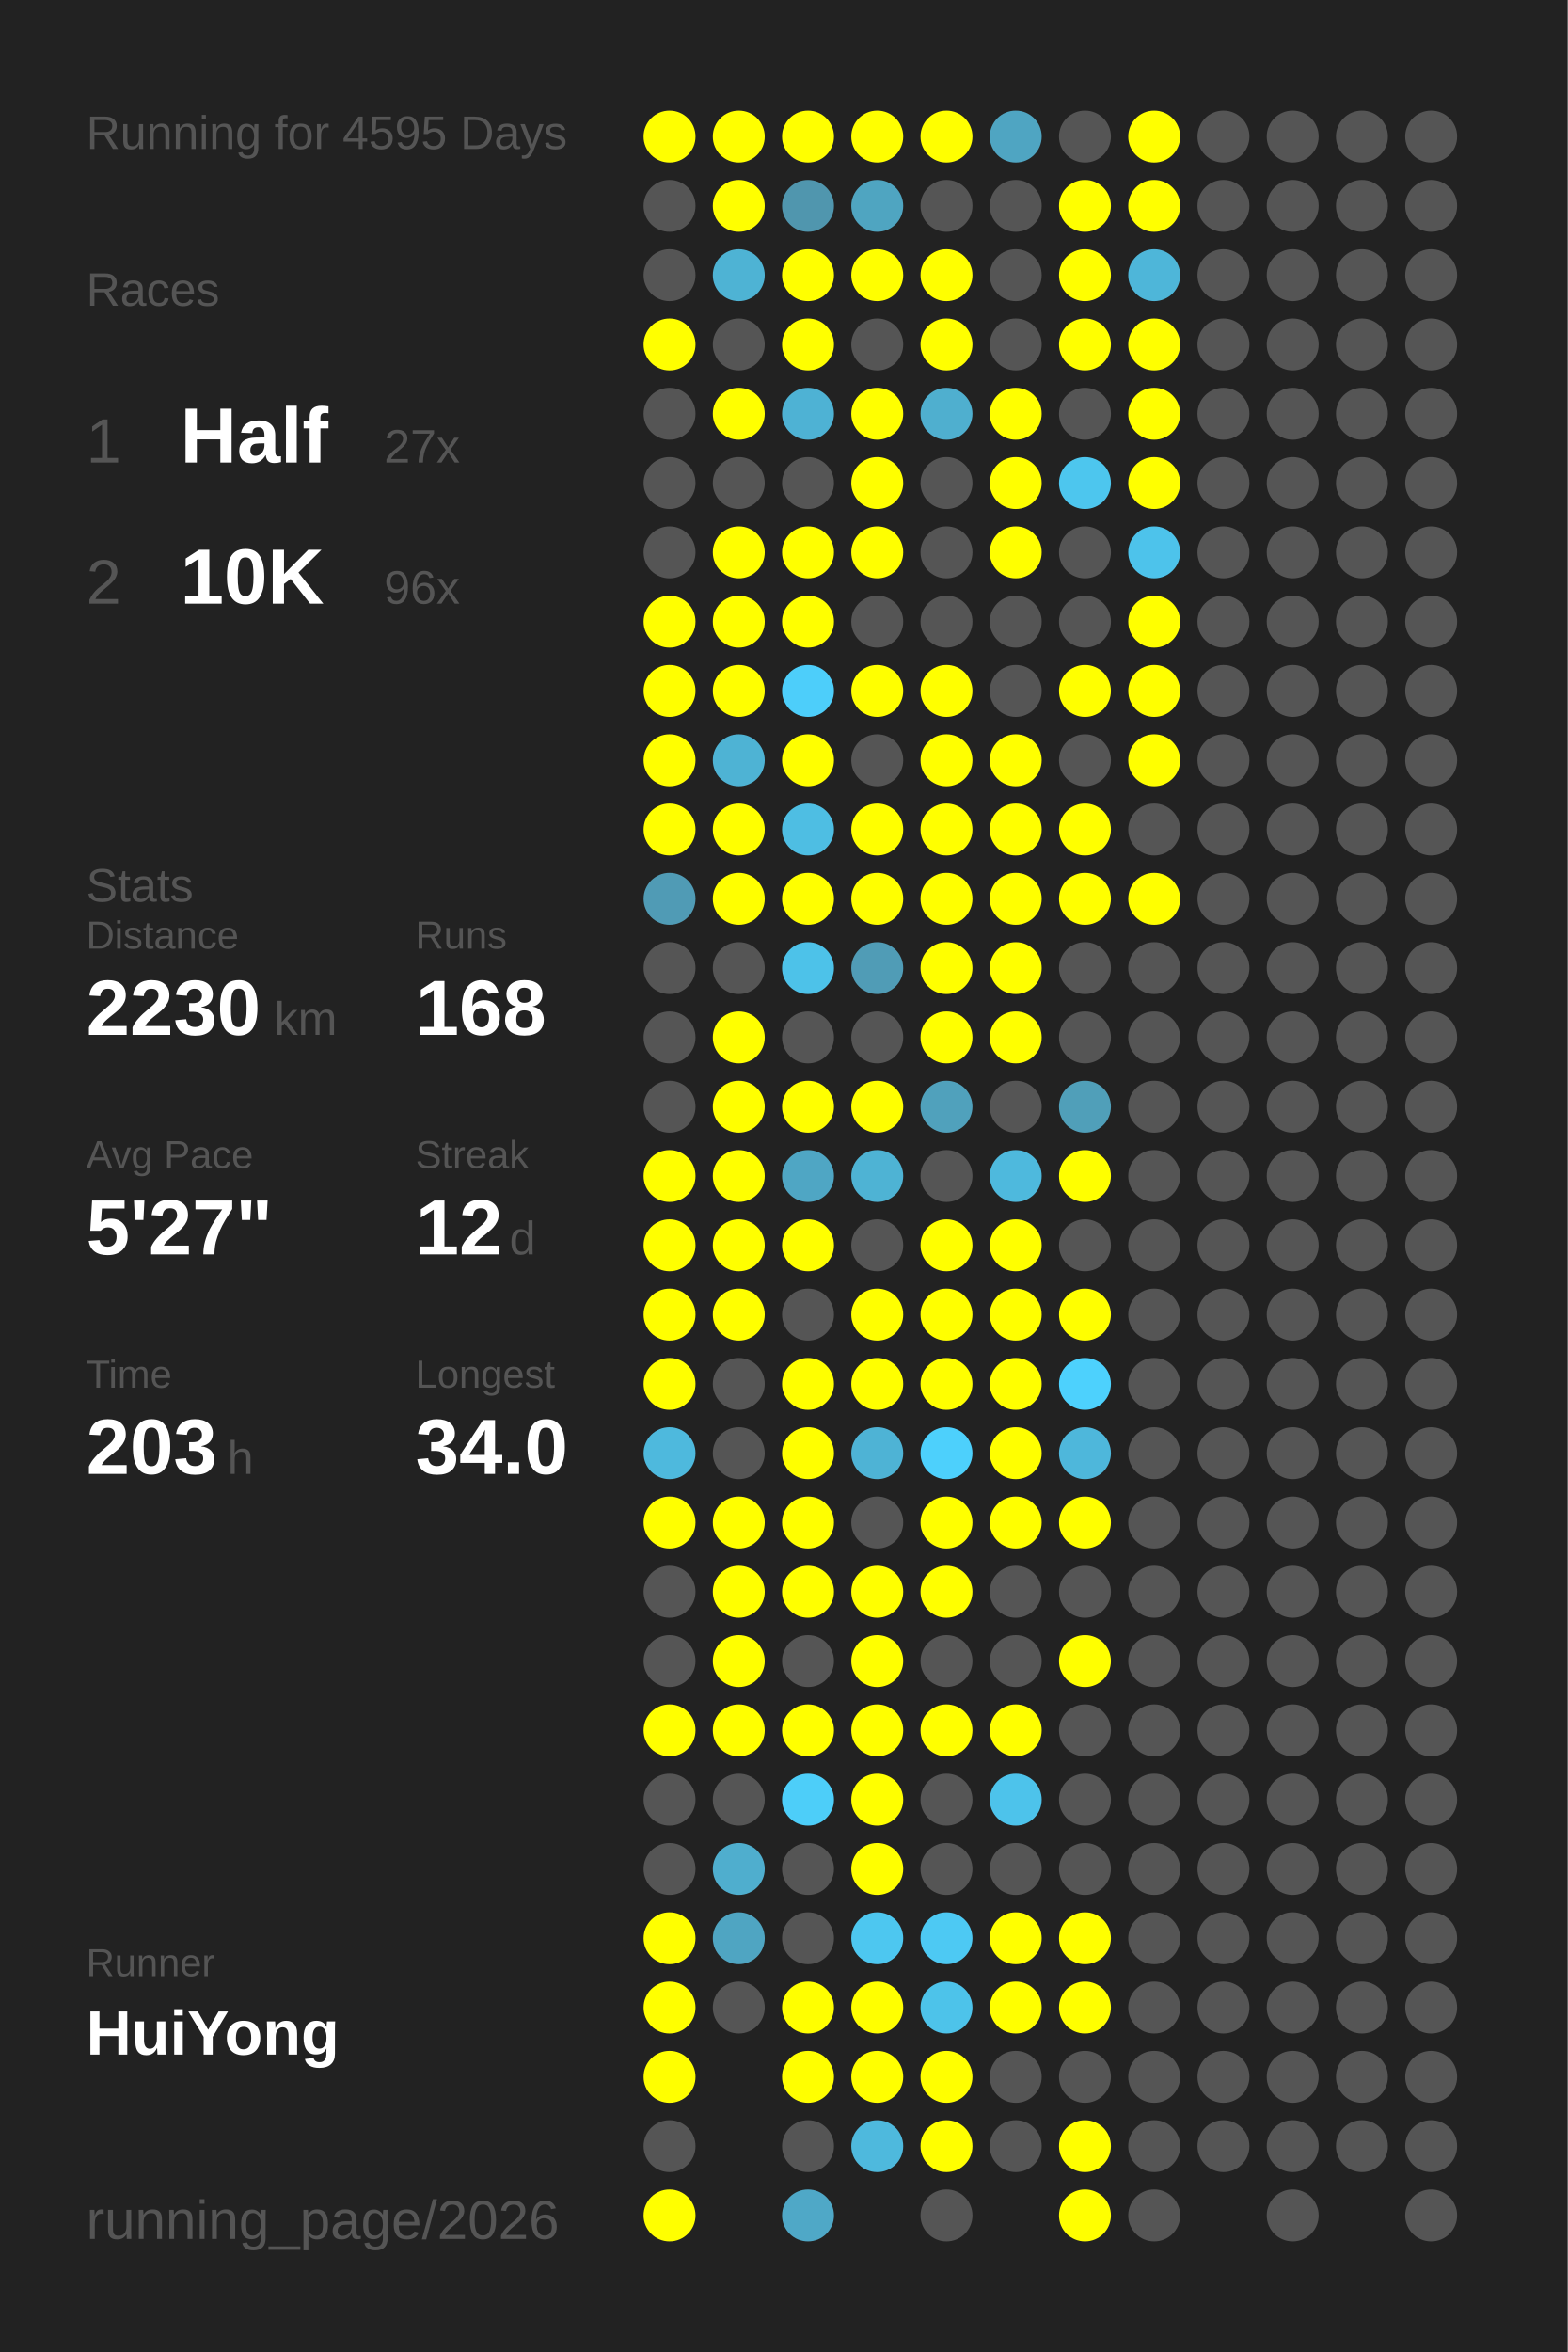
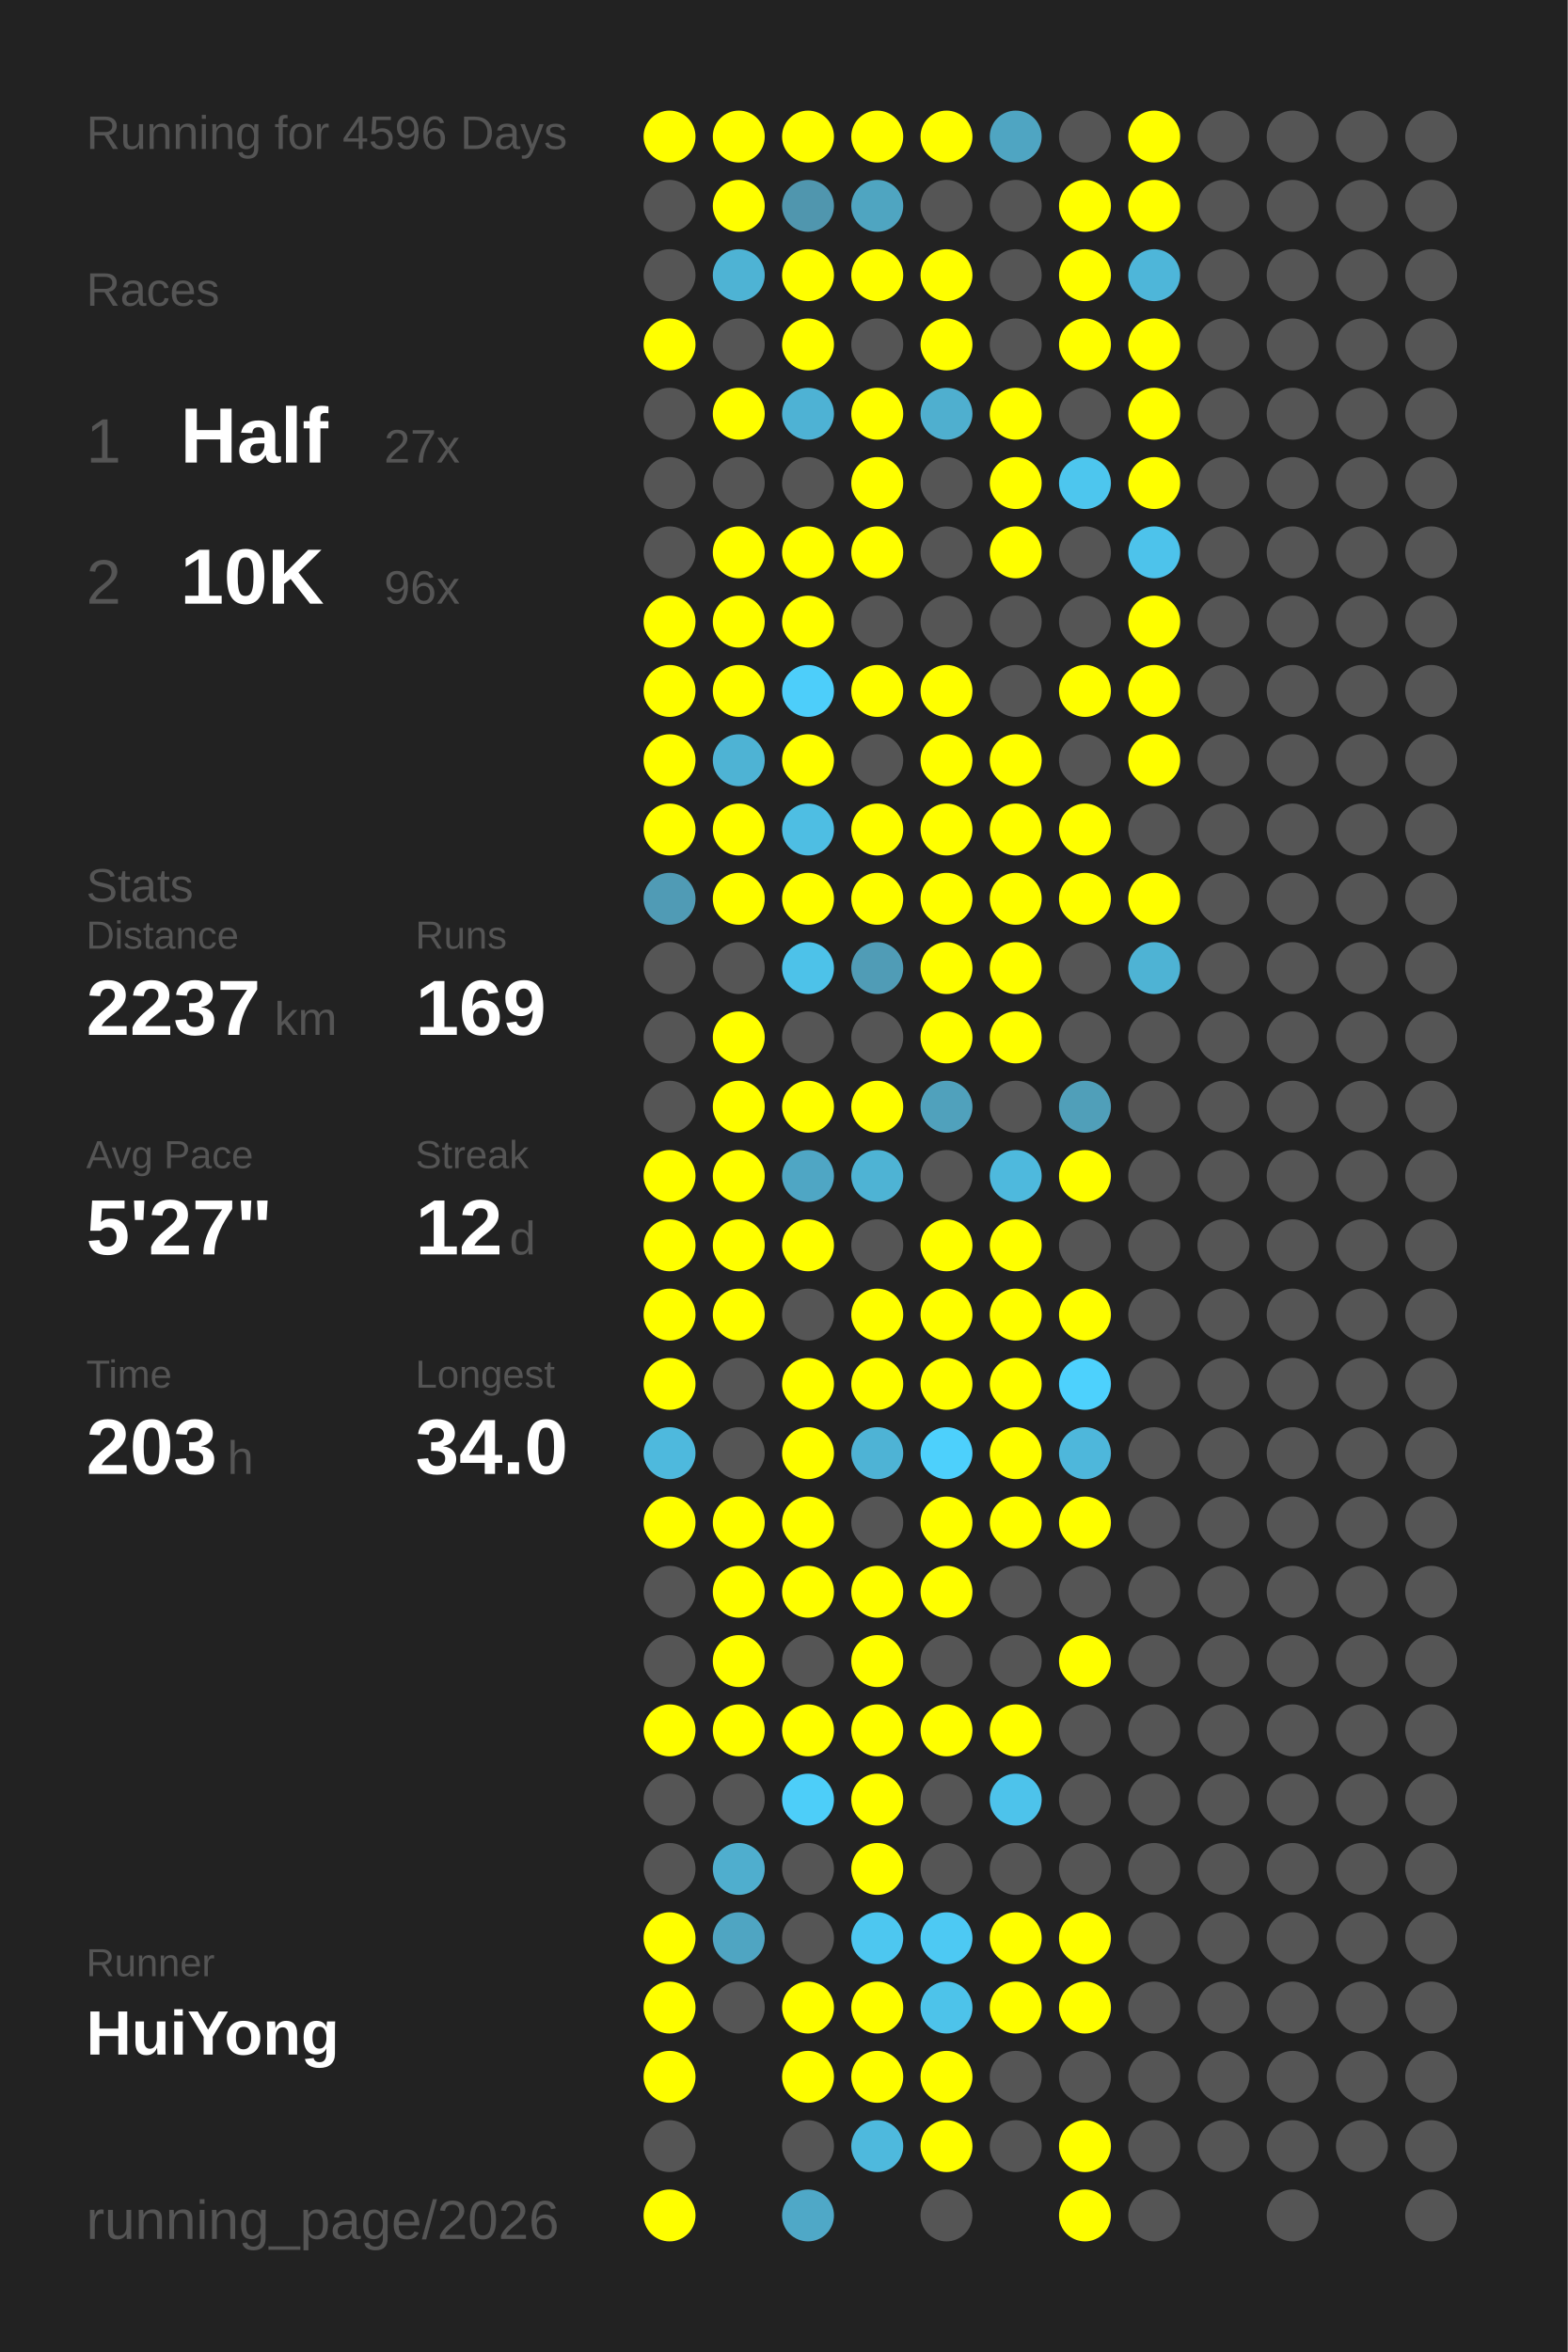
<svg xmlns="http://www.w3.org/2000/svg" baseProfile="full" height="300mm" version="1.1" viewBox="0,0,200,300" width="200mm">
  <defs />
  <rect fill="#222222" height="300" width="200" x="0" y="0" />
-   <text fill="#555555" style="font-size:6px; font-family:Arial;" x="11" y="19">Running for 4595 Days</text>
+   <text fill="#555555" style="font-size:6px; font-family:Arial;" x="11" y="19">Running for 4596 Days</text>
  <text fill="#555555" style="font-size:6px; font-family:Arial;" x="11" y="39">Races</text>
  <text fill="#555555" style="font-size:8px; font-family:Arial;" x="11" y="59">1</text>
  <text fill="#FFFFFF" style="font-size:10px; font-family:Arial; font-weight:bold;" x="23" y="59">Half</text>
  <text fill="#555555" style="font-size:6px; font-family:Arial;" x="49" y="59">27x</text>
  <text fill="#555555" style="font-size:8px; font-family:Arial;" x="11" y="77">2</text>
  <text fill="#FFFFFF" style="font-size:10px; font-family:Arial; font-weight:bold;" x="23" y="77">10K</text>
  <text fill="#555555" style="font-size:6px; font-family:Arial;" x="49" y="77">96x</text>
  <text fill="#555555" style="font-size:6px; font-family:Arial;" x="11" y="115">Stats</text>
  <text fill="#555555" style="font-size:5px; font-family:Arial;" x="11" y="121">Distance</text>
-   <text fill="#FFFFFF" style="font-size:10px; font-family:Arial; font-weight:bold;" x="11" y="132">2230</text>
+   <text fill="#FFFFFF" style="font-size:10px; font-family:Arial; font-weight:bold;" x="11" y="132">2237</text>
  <text fill="#555555" style="font-size:6px; font-family:Arial;" x="35" y="132">km</text>
  <text fill="#555555" style="font-size:5px; font-family:Arial;" x="53" y="121">Runs</text>
-   <text fill="#FFFFFF" style="font-size:10px; font-family:Arial; font-weight:bold;" x="53" y="132">168</text>
+   <text fill="#FFFFFF" style="font-size:10px; font-family:Arial; font-weight:bold;" x="53" y="132">169</text>
  <text fill="#555555" style="font-size:5px; font-family:Arial;" x="11" y="149">Avg Pace</text>
  <text fill="#FFFFFF" style="font-size:10px; font-family:Arial; font-weight:bold;" x="11" y="160">5'27"</text>
  <text fill="#555555" style="font-size:5px; font-family:Arial;" x="53" y="149">Streak</text>
  <text fill="#FFFFFF" style="font-size:10px; font-family:Arial; font-weight:bold;" x="53" y="160">12</text>
  <text fill="#555555" style="font-size:6px; font-family:Arial;" x="65" y="160">d</text>
  <text fill="#555555" style="font-size:5px; font-family:Arial;" x="11" y="177">Time</text>
  <text fill="#FFFFFF" style="font-size:10px; font-family:Arial; font-weight:bold;" x="11" y="188">203</text>
  <text fill="#555555" style="font-size:6px; font-family:Arial;" x="29" y="188">h</text>
  <text fill="#555555" style="font-size:5px; font-family:Arial;" x="53" y="177">Longest</text>
  <text fill="#FFFFFF" style="font-size:10px; font-family:Arial; font-weight:bold;" x="53" y="188">34.0</text>
  <text fill="#555555" style="font-size:5px; font-family:Arial;" x="11" y="252.065">Runner</text>
  <text fill="#FFFFFF" style="font-size:8px; font-family:Arial; font-weight:bold;" x="11" y="262.065">HuiYong</text>
  <text fill="#555555" style="font-size:7px; font-family:Arial;" x="11" y="285.581">running_page/2026</text>
  <circle cx="85.417" cy="17.419" fill="#FFFF00" r="3.312" />
  <circle cx="85.417" cy="26.258" fill="#555555" r="3.312" />
  <circle cx="85.417" cy="35.097" fill="#555555" r="3.312" />
  <circle cx="85.417" cy="43.935" fill="#FFFF00" r="3.312" />
  <circle cx="85.417" cy="52.774" fill="#555555" r="3.312" />
  <circle cx="85.417" cy="61.613" fill="#555555" r="3.312" />
  <circle cx="85.417" cy="70.452" fill="#555555" r="3.312" />
  <circle cx="85.417" cy="79.29" fill="#FFFF00" r="3.312" />
  <circle cx="85.417" cy="88.129" fill="#FFFF00" r="3.312" />
  <circle cx="85.417" cy="96.968" fill="#FFFF00" r="3.312" />
  <circle cx="85.417" cy="105.806" fill="#FFFF00" r="3.312" />
  <circle cx="85.417" cy="114.645" fill="#509bb5" r="3.312" />
  <circle cx="85.417" cy="123.484" fill="#555555" r="3.312" />
  <circle cx="85.417" cy="132.323" fill="#555555" r="3.312" />
  <circle cx="85.417" cy="141.161" fill="#555555" r="3.312" />
  <circle cx="85.417" cy="150" fill="#FFFF00" r="3.312" />
  <circle cx="85.417" cy="158.839" fill="#FFFF00" r="3.312" />
  <circle cx="85.417" cy="167.677" fill="#FFFF00" r="3.312" />
  <circle cx="85.417" cy="176.516" fill="#FFFF00" r="3.312" />
  <circle cx="85.417" cy="185.355" fill="#4eb9dd" r="3.312" />
  <circle cx="85.417" cy="194.194" fill="#FFFF00" r="3.312" />
  <circle cx="85.417" cy="203.032" fill="#555555" r="3.312" />
  <circle cx="85.417" cy="211.871" fill="#555555" r="3.312" />
  <circle cx="85.417" cy="220.71" fill="#FFFF00" r="3.312" />
  <circle cx="85.417" cy="229.548" fill="#555555" r="3.312" />
  <circle cx="85.417" cy="238.387" fill="#555555" r="3.312" />
  <circle cx="85.417" cy="247.226" fill="#FFFF00" r="3.312" />
  <circle cx="85.417" cy="256.065" fill="#FFFF00" r="3.312" />
  <circle cx="85.417" cy="264.903" fill="#FFFF00" r="3.312" />
  <circle cx="85.417" cy="273.742" fill="#555555" r="3.312" />
  <circle cx="85.417" cy="282.581" fill="#FFFF00" r="3.312" />
  <circle cx="94.25" cy="17.419" fill="#FFFF00" r="3.312" />
  <circle cx="94.25" cy="26.258" fill="#FFFF00" r="3.312" />
  <circle cx="94.25" cy="35.097" fill="#4eb3d4" r="3.312" />
  <circle cx="94.25" cy="43.935" fill="#555555" r="3.312" />
  <circle cx="94.25" cy="52.774" fill="#FFFF00" r="3.312" />
  <circle cx="94.25" cy="61.613" fill="#555555" r="3.312" />
  <circle cx="94.25" cy="70.452" fill="#FFFF00" r="3.312" />
  <circle cx="94.25" cy="79.29" fill="#FFFF00" r="3.312" />
  <circle cx="94.25" cy="88.129" fill="#FFFF00" r="3.312" />
  <circle cx="94.25" cy="96.968" fill="#4eb3d4" r="3.312" />
  <circle cx="94.25" cy="105.806" fill="#FFFF00" r="3.312" />
  <circle cx="94.25" cy="114.645" fill="#FFFF00" r="3.312" />
  <circle cx="94.25" cy="123.484" fill="#555555" r="3.312" />
  <circle cx="94.25" cy="132.323" fill="#FFFF00" r="3.312" />
  <circle cx="94.25" cy="141.161" fill="#FFFF00" r="3.312" />
  <circle cx="94.25" cy="150" fill="#FFFF00" r="3.312" />
  <circle cx="94.25" cy="158.839" fill="#FFFF00" r="3.312" />
  <circle cx="94.25" cy="167.677" fill="#FFFF00" r="3.312" />
  <circle cx="94.25" cy="176.516" fill="#555555" r="3.312" />
  <circle cx="94.25" cy="185.355" fill="#555555" r="3.312" />
  <circle cx="94.25" cy="194.194" fill="#FFFF00" r="3.312" />
  <circle cx="94.25" cy="203.032" fill="#FFFF00" r="3.312" />
  <circle cx="94.25" cy="211.871" fill="#FFFF00" r="3.312" />
  <circle cx="94.25" cy="220.71" fill="#FFFF00" r="3.312" />
  <circle cx="94.25" cy="229.548" fill="#555555" r="3.312" />
  <circle cx="94.25" cy="238.387" fill="#4faece" r="3.312" />
  <circle cx="94.25" cy="247.226" fill="#4fa5c2" r="3.312" />
  <circle cx="94.25" cy="256.065" fill="#555555" r="3.312" />
  <circle cx="103.083" cy="17.419" fill="#FFFF00" r="3.312" />
  <circle cx="103.083" cy="26.258" fill="#5096ae" r="3.312" />
  <circle cx="103.083" cy="35.097" fill="#FFFF00" r="3.312" />
  <circle cx="103.083" cy="43.935" fill="#FFFF00" r="3.312" />
  <circle cx="103.083" cy="52.774" fill="#4eb2d4" r="3.312" />
  <circle cx="103.083" cy="61.613" fill="#555555" r="3.312" />
  <circle cx="103.083" cy="70.452" fill="#FFFF00" r="3.312" />
  <circle cx="103.083" cy="79.29" fill="#FFFF00" r="3.312" />
  <circle cx="103.083" cy="88.129" fill="#4dcefa" r="3.312" />
  <circle cx="103.083" cy="96.968" fill="#FFFF00" r="3.312" />
  <circle cx="103.083" cy="105.806" fill="#4ebee3" r="3.312" />
  <circle cx="103.083" cy="114.645" fill="#FFFF00" r="3.312" />
  <circle cx="103.083" cy="123.484" fill="#4dc2e9" r="3.312" />
  <circle cx="103.083" cy="132.323" fill="#555555" r="3.312" />
  <circle cx="103.083" cy="141.161" fill="#FFFF00" r="3.312" />
  <circle cx="103.083" cy="150" fill="#4fa6c4" r="3.312" />
  <circle cx="103.083" cy="158.839" fill="#FFFF00" r="3.312" />
  <circle cx="103.083" cy="167.677" fill="#555555" r="3.312" />
  <circle cx="103.083" cy="176.516" fill="#FFFF00" r="3.312" />
  <circle cx="103.083" cy="185.355" fill="#FFFF00" r="3.312" />
  <circle cx="103.083" cy="194.194" fill="#FFFF00" r="3.312" />
  <circle cx="103.083" cy="203.032" fill="#FFFF00" r="3.312" />
  <circle cx="103.083" cy="211.871" fill="#555555" r="3.312" />
  <circle cx="103.083" cy="220.71" fill="#FFFF00" r="3.312" />
  <circle cx="103.083" cy="229.548" fill="#4dcef9" r="3.312" />
  <circle cx="103.083" cy="238.387" fill="#555555" r="3.312" />
  <circle cx="103.083" cy="247.226" fill="#555555" r="3.312" />
  <circle cx="103.083" cy="256.065" fill="#FFFF00" r="3.312" />
  <circle cx="103.083" cy="264.903" fill="#FFFF00" r="3.312" />
  <circle cx="103.083" cy="273.742" fill="#555555" r="3.312" />
  <circle cx="103.083" cy="282.581" fill="#4fa8c7" r="3.312" />
  <circle cx="111.917" cy="17.419" fill="#FFFF00" r="3.312" />
  <circle cx="111.917" cy="26.258" fill="#4fa5c1" r="3.312" />
  <circle cx="111.917" cy="35.097" fill="#FFFF00" r="3.312" />
  <circle cx="111.917" cy="43.935" fill="#555555" r="3.312" />
  <circle cx="111.917" cy="52.774" fill="#FFFF00" r="3.312" />
  <circle cx="111.917" cy="61.613" fill="#FFFF00" r="3.312" />
  <circle cx="111.917" cy="70.452" fill="#FFFF00" r="3.312" />
  <circle cx="111.917" cy="79.29" fill="#555555" r="3.312" />
  <circle cx="111.917" cy="88.129" fill="#FFFF00" r="3.312" />
  <circle cx="111.917" cy="96.968" fill="#555555" r="3.312" />
  <circle cx="111.917" cy="105.806" fill="#FFFF00" r="3.312" />
  <circle cx="111.917" cy="114.645" fill="#FFFF00" r="3.312" />
  <circle cx="111.917" cy="123.484" fill="#509cb6" r="3.312" />
  <circle cx="111.917" cy="132.323" fill="#555555" r="3.312" />
  <circle cx="111.917" cy="141.161" fill="#FFFF00" r="3.312" />
  <circle cx="111.917" cy="150" fill="#4eb3d4" r="3.312" />
  <circle cx="111.917" cy="158.839" fill="#555555" r="3.312" />
  <circle cx="111.917" cy="167.677" fill="#FFFF00" r="3.312" />
  <circle cx="111.917" cy="176.516" fill="#FFFF00" r="3.312" />
  <circle cx="111.917" cy="185.355" fill="#4eb3d5" r="3.312" />
  <circle cx="111.917" cy="194.194" fill="#555555" r="3.312" />
  <circle cx="111.917" cy="203.032" fill="#FFFF00" r="3.312" />
  <circle cx="111.917" cy="211.871" fill="#FFFF00" r="3.312" />
  <circle cx="111.917" cy="220.71" fill="#FFFF00" r="3.312" />
  <circle cx="111.917" cy="229.548" fill="#FFFF00" r="3.312" />
  <circle cx="111.917" cy="238.387" fill="#FFFF00" r="3.312" />
  <circle cx="111.917" cy="247.226" fill="#4dc7f0" r="3.312" />
  <circle cx="111.917" cy="256.065" fill="#FFFF00" r="3.312" />
  <circle cx="111.917" cy="264.903" fill="#FFFF00" r="3.312" />
  <circle cx="111.917" cy="273.742" fill="#4eb9dd" r="3.312" />
  <circle cx="120.75" cy="17.419" fill="#FFFF00" r="3.312" />
  <circle cx="120.75" cy="26.258" fill="#555555" r="3.312" />
  <circle cx="120.75" cy="35.097" fill="#FFFF00" r="3.312" />
  <circle cx="120.75" cy="43.935" fill="#FFFF00" r="3.312" />
  <circle cx="120.75" cy="52.774" fill="#4fafcf" r="3.312" />
  <circle cx="120.75" cy="61.613" fill="#555555" r="3.312" />
  <circle cx="120.75" cy="70.452" fill="#555555" r="3.312" />
  <circle cx="120.75" cy="79.29" fill="#555555" r="3.312" />
  <circle cx="120.75" cy="88.129" fill="#FFFF00" r="3.312" />
  <circle cx="120.75" cy="96.968" fill="#FFFF00" r="3.312" />
  <circle cx="120.75" cy="105.806" fill="#FFFF00" r="3.312" />
  <circle cx="120.75" cy="114.645" fill="#FFFF00" r="3.312" />
  <circle cx="120.75" cy="123.484" fill="#FFFF00" r="3.312" />
  <circle cx="120.75" cy="132.323" fill="#FFFF00" r="3.312" />
  <circle cx="120.75" cy="141.161" fill="#50a1bc" r="3.312" />
  <circle cx="120.75" cy="150" fill="#555555" r="3.312" />
  <circle cx="120.75" cy="158.839" fill="#FFFF00" r="3.312" />
  <circle cx="120.75" cy="167.677" fill="#FFFF00" r="3.312" />
  <circle cx="120.75" cy="176.516" fill="#FFFF00" r="3.312" />
  <circle cx="120.75" cy="185.355" fill="#4dd0fc" r="3.312" />
  <circle cx="120.75" cy="194.194" fill="#FFFF00" r="3.312" />
  <circle cx="120.75" cy="203.032" fill="#FFFF00" r="3.312" />
  <circle cx="120.75" cy="211.871" fill="#555555" r="3.312" />
  <circle cx="120.75" cy="220.71" fill="#FFFF00" r="3.312" />
  <circle cx="120.75" cy="229.548" fill="#555555" r="3.312" />
  <circle cx="120.75" cy="238.387" fill="#555555" r="3.312" />
  <circle cx="120.75" cy="247.226" fill="#4dc9f3" r="3.312" />
  <circle cx="120.75" cy="256.065" fill="#4dc3ea" r="3.312" />
  <circle cx="120.75" cy="264.903" fill="#FFFF00" r="3.312" />
  <circle cx="120.75" cy="273.742" fill="#FFFF00" r="3.312" />
  <circle cx="120.75" cy="282.581" fill="#555555" r="3.312" />
  <circle cx="129.583" cy="17.419" fill="#4fa5c2" r="3.312" />
  <circle cx="129.583" cy="26.258" fill="#555555" r="3.312" />
  <circle cx="129.583" cy="35.097" fill="#555555" r="3.312" />
  <circle cx="129.583" cy="43.935" fill="#555555" r="3.312" />
  <circle cx="129.583" cy="52.774" fill="#FFFF00" r="3.312" />
  <circle cx="129.583" cy="61.613" fill="#FFFF00" r="3.312" />
  <circle cx="129.583" cy="70.452" fill="#FFFF00" r="3.312" />
  <circle cx="129.583" cy="79.29" fill="#555555" r="3.312" />
  <circle cx="129.583" cy="88.129" fill="#555555" r="3.312" />
  <circle cx="129.583" cy="96.968" fill="#FFFF00" r="3.312" />
  <circle cx="129.583" cy="105.806" fill="#FFFF00" r="3.312" />
  <circle cx="129.583" cy="114.645" fill="#FFFF00" r="3.312" />
  <circle cx="129.583" cy="123.484" fill="#FFFF00" r="3.312" />
  <circle cx="129.583" cy="132.323" fill="#FFFF00" r="3.312" />
  <circle cx="129.583" cy="141.161" fill="#555555" r="3.312" />
  <circle cx="129.583" cy="150" fill="#4eb9dd" r="3.312" />
  <circle cx="129.583" cy="158.839" fill="#FFFF00" r="3.312" />
  <circle cx="129.583" cy="167.677" fill="#FFFF00" r="3.312" />
  <circle cx="129.583" cy="176.516" fill="#FFFF00" r="3.312" />
  <circle cx="129.583" cy="185.355" fill="#FFFF00" r="3.312" />
  <circle cx="129.583" cy="194.194" fill="#FFFF00" r="3.312" />
  <circle cx="129.583" cy="203.032" fill="#555555" r="3.312" />
  <circle cx="129.583" cy="211.871" fill="#555555" r="3.312" />
  <circle cx="129.583" cy="220.71" fill="#FFFF00" r="3.312" />
  <circle cx="129.583" cy="229.548" fill="#4dc3eb" r="3.312" />
  <circle cx="129.583" cy="238.387" fill="#555555" r="3.312" />
  <circle cx="129.583" cy="247.226" fill="#FFFF00" r="3.312" />
  <circle cx="129.583" cy="256.065" fill="#FFFF00" r="3.312" />
  <circle cx="129.583" cy="264.903" fill="#555555" r="3.312" />
  <circle cx="129.583" cy="273.742" fill="#555555" r="3.312" />
  <circle cx="138.417" cy="17.419" fill="#555555" r="3.312" />
  <circle cx="138.417" cy="26.258" fill="#FFFF00" r="3.312" />
  <circle cx="138.417" cy="35.097" fill="#FFFF00" r="3.312" />
  <circle cx="138.417" cy="43.935" fill="#FFFF00" r="3.312" />
  <circle cx="138.417" cy="52.774" fill="#555555" r="3.312" />
  <circle cx="138.417" cy="61.613" fill="#4dc6ee" r="3.312" />
  <circle cx="138.417" cy="70.452" fill="#555555" r="3.312" />
  <circle cx="138.417" cy="79.29" fill="#555555" r="3.312" />
  <circle cx="138.417" cy="88.129" fill="#FFFF00" r="3.312" />
  <circle cx="138.417" cy="96.968" fill="#555555" r="3.312" />
  <circle cx="138.417" cy="105.806" fill="#FFFF00" r="3.312" />
  <circle cx="138.417" cy="114.645" fill="#FFFF00" r="3.312" />
  <circle cx="138.417" cy="123.484" fill="#555555" r="3.312" />
  <circle cx="138.417" cy="132.323" fill="#555555" r="3.312" />
  <circle cx="138.417" cy="141.161" fill="#509fb9" r="3.312" />
  <circle cx="138.417" cy="150" fill="#FFFF00" r="3.312" />
  <circle cx="138.417" cy="158.839" fill="#555555" r="3.312" />
  <circle cx="138.417" cy="167.677" fill="#FFFF00" r="3.312" />
  <circle cx="138.417" cy="176.516" fill="#4dd1fd" r="3.312" />
  <circle cx="138.417" cy="185.355" fill="#4eb7db" r="3.312" />
  <circle cx="138.417" cy="194.194" fill="#FFFF00" r="3.312" />
  <circle cx="138.417" cy="203.032" fill="#555555" r="3.312" />
  <circle cx="138.417" cy="211.871" fill="#FFFF00" r="3.312" />
  <circle cx="138.417" cy="220.71" fill="#555555" r="3.312" />
  <circle cx="138.417" cy="229.548" fill="#555555" r="3.312" />
  <circle cx="138.417" cy="238.387" fill="#555555" r="3.312" />
  <circle cx="138.417" cy="247.226" fill="#FFFF00" r="3.312" />
  <circle cx="138.417" cy="256.065" fill="#FFFF00" r="3.312" />
  <circle cx="138.417" cy="264.903" fill="#555555" r="3.312" />
  <circle cx="138.417" cy="273.742" fill="#FFFF00" r="3.312" />
  <circle cx="138.417" cy="282.581" fill="#FFFF00" r="3.312" />
  <circle cx="147.25" cy="17.419" fill="#FFFF00" r="3.312" />
  <circle cx="147.25" cy="26.258" fill="#FFFF00" r="3.312" />
  <circle cx="147.25" cy="35.097" fill="#4eb6d9" r="3.312" />
  <circle cx="147.25" cy="43.935" fill="#FFFF00" r="3.312" />
  <circle cx="147.25" cy="52.774" fill="#FFFF00" r="3.312" />
  <circle cx="147.25" cy="61.613" fill="#FFFF00" r="3.312" />
  <circle cx="147.25" cy="70.452" fill="#4dc3eb" r="3.312" />
  <circle cx="147.25" cy="79.29" fill="#FFFF00" r="3.312" />
  <circle cx="147.25" cy="88.129" fill="#FFFF00" r="3.312" />
  <circle cx="147.25" cy="96.968" fill="#FFFF00" r="3.312" />
  <circle cx="147.25" cy="105.806" fill="#555555" r="3.312" />
  <circle cx="147.25" cy="114.645" fill="#FFFF00" r="3.312" />
-   <circle cx="147.25" cy="123.484" fill="#555555" r="3.312" />
+   <circle cx="147.25" cy="123.484" fill="#4eb3d4" r="3.312" />
  <circle cx="147.25" cy="132.323" fill="#555555" r="3.312" />
  <circle cx="147.25" cy="141.161" fill="#555555" r="3.312" />
  <circle cx="147.25" cy="150" fill="#555555" r="3.312" />
  <circle cx="147.25" cy="158.839" fill="#555555" r="3.312" />
  <circle cx="147.25" cy="167.677" fill="#555555" r="3.312" />
  <circle cx="147.25" cy="176.516" fill="#555555" r="3.312" />
  <circle cx="147.25" cy="185.355" fill="#555555" r="3.312" />
  <circle cx="147.25" cy="194.194" fill="#555555" r="3.312" />
  <circle cx="147.25" cy="203.032" fill="#555555" r="3.312" />
  <circle cx="147.25" cy="211.871" fill="#555555" r="3.312" />
  <circle cx="147.25" cy="220.71" fill="#555555" r="3.312" />
  <circle cx="147.25" cy="229.548" fill="#555555" r="3.312" />
  <circle cx="147.25" cy="238.387" fill="#555555" r="3.312" />
  <circle cx="147.25" cy="247.226" fill="#555555" r="3.312" />
  <circle cx="147.25" cy="256.065" fill="#555555" r="3.312" />
  <circle cx="147.25" cy="264.903" fill="#555555" r="3.312" />
  <circle cx="147.25" cy="273.742" fill="#555555" r="3.312" />
  <circle cx="147.25" cy="282.581" fill="#555555" r="3.312" />
  <circle cx="156.083" cy="17.419" fill="#555555" r="3.312" />
  <circle cx="156.083" cy="26.258" fill="#555555" r="3.312" />
  <circle cx="156.083" cy="35.097" fill="#555555" r="3.312" />
  <circle cx="156.083" cy="43.935" fill="#555555" r="3.312" />
  <circle cx="156.083" cy="52.774" fill="#555555" r="3.312" />
  <circle cx="156.083" cy="61.613" fill="#555555" r="3.312" />
  <circle cx="156.083" cy="70.452" fill="#555555" r="3.312" />
  <circle cx="156.083" cy="79.29" fill="#555555" r="3.312" />
  <circle cx="156.083" cy="88.129" fill="#555555" r="3.312" />
  <circle cx="156.083" cy="96.968" fill="#555555" r="3.312" />
  <circle cx="156.083" cy="105.806" fill="#555555" r="3.312" />
  <circle cx="156.083" cy="114.645" fill="#555555" r="3.312" />
  <circle cx="156.083" cy="123.484" fill="#555555" r="3.312" />
  <circle cx="156.083" cy="132.323" fill="#555555" r="3.312" />
  <circle cx="156.083" cy="141.161" fill="#555555" r="3.312" />
  <circle cx="156.083" cy="150" fill="#555555" r="3.312" />
  <circle cx="156.083" cy="158.839" fill="#555555" r="3.312" />
  <circle cx="156.083" cy="167.677" fill="#555555" r="3.312" />
  <circle cx="156.083" cy="176.516" fill="#555555" r="3.312" />
  <circle cx="156.083" cy="185.355" fill="#555555" r="3.312" />
  <circle cx="156.083" cy="194.194" fill="#555555" r="3.312" />
  <circle cx="156.083" cy="203.032" fill="#555555" r="3.312" />
  <circle cx="156.083" cy="211.871" fill="#555555" r="3.312" />
  <circle cx="156.083" cy="220.71" fill="#555555" r="3.312" />
  <circle cx="156.083" cy="229.548" fill="#555555" r="3.312" />
  <circle cx="156.083" cy="238.387" fill="#555555" r="3.312" />
  <circle cx="156.083" cy="247.226" fill="#555555" r="3.312" />
  <circle cx="156.083" cy="256.065" fill="#555555" r="3.312" />
  <circle cx="156.083" cy="264.903" fill="#555555" r="3.312" />
  <circle cx="156.083" cy="273.742" fill="#555555" r="3.312" />
  <circle cx="164.917" cy="17.419" fill="#555555" r="3.312" />
  <circle cx="164.917" cy="26.258" fill="#555555" r="3.312" />
  <circle cx="164.917" cy="35.097" fill="#555555" r="3.312" />
  <circle cx="164.917" cy="43.935" fill="#555555" r="3.312" />
  <circle cx="164.917" cy="52.774" fill="#555555" r="3.312" />
  <circle cx="164.917" cy="61.613" fill="#555555" r="3.312" />
  <circle cx="164.917" cy="70.452" fill="#555555" r="3.312" />
  <circle cx="164.917" cy="79.29" fill="#555555" r="3.312" />
  <circle cx="164.917" cy="88.129" fill="#555555" r="3.312" />
  <circle cx="164.917" cy="96.968" fill="#555555" r="3.312" />
  <circle cx="164.917" cy="105.806" fill="#555555" r="3.312" />
  <circle cx="164.917" cy="114.645" fill="#555555" r="3.312" />
  <circle cx="164.917" cy="123.484" fill="#555555" r="3.312" />
  <circle cx="164.917" cy="132.323" fill="#555555" r="3.312" />
  <circle cx="164.917" cy="141.161" fill="#555555" r="3.312" />
  <circle cx="164.917" cy="150" fill="#555555" r="3.312" />
  <circle cx="164.917" cy="158.839" fill="#555555" r="3.312" />
  <circle cx="164.917" cy="167.677" fill="#555555" r="3.312" />
  <circle cx="164.917" cy="176.516" fill="#555555" r="3.312" />
  <circle cx="164.917" cy="185.355" fill="#555555" r="3.312" />
  <circle cx="164.917" cy="194.194" fill="#555555" r="3.312" />
  <circle cx="164.917" cy="203.032" fill="#555555" r="3.312" />
  <circle cx="164.917" cy="211.871" fill="#555555" r="3.312" />
  <circle cx="164.917" cy="220.71" fill="#555555" r="3.312" />
  <circle cx="164.917" cy="229.548" fill="#555555" r="3.312" />
  <circle cx="164.917" cy="238.387" fill="#555555" r="3.312" />
  <circle cx="164.917" cy="247.226" fill="#555555" r="3.312" />
  <circle cx="164.917" cy="256.065" fill="#555555" r="3.312" />
  <circle cx="164.917" cy="264.903" fill="#555555" r="3.312" />
  <circle cx="164.917" cy="273.742" fill="#555555" r="3.312" />
  <circle cx="164.917" cy="282.581" fill="#555555" r="3.312" />
  <circle cx="173.75" cy="17.419" fill="#555555" r="3.312" />
  <circle cx="173.75" cy="26.258" fill="#555555" r="3.312" />
  <circle cx="173.75" cy="35.097" fill="#555555" r="3.312" />
  <circle cx="173.75" cy="43.935" fill="#555555" r="3.312" />
  <circle cx="173.75" cy="52.774" fill="#555555" r="3.312" />
  <circle cx="173.75" cy="61.613" fill="#555555" r="3.312" />
  <circle cx="173.75" cy="70.452" fill="#555555" r="3.312" />
  <circle cx="173.75" cy="79.29" fill="#555555" r="3.312" />
  <circle cx="173.75" cy="88.129" fill="#555555" r="3.312" />
  <circle cx="173.75" cy="96.968" fill="#555555" r="3.312" />
  <circle cx="173.75" cy="105.806" fill="#555555" r="3.312" />
  <circle cx="173.75" cy="114.645" fill="#555555" r="3.312" />
  <circle cx="173.75" cy="123.484" fill="#555555" r="3.312" />
  <circle cx="173.75" cy="132.323" fill="#555555" r="3.312" />
  <circle cx="173.75" cy="141.161" fill="#555555" r="3.312" />
  <circle cx="173.75" cy="150" fill="#555555" r="3.312" />
  <circle cx="173.75" cy="158.839" fill="#555555" r="3.312" />
  <circle cx="173.75" cy="167.677" fill="#555555" r="3.312" />
  <circle cx="173.75" cy="176.516" fill="#555555" r="3.312" />
  <circle cx="173.75" cy="185.355" fill="#555555" r="3.312" />
  <circle cx="173.75" cy="194.194" fill="#555555" r="3.312" />
  <circle cx="173.75" cy="203.032" fill="#555555" r="3.312" />
  <circle cx="173.75" cy="211.871" fill="#555555" r="3.312" />
  <circle cx="173.75" cy="220.71" fill="#555555" r="3.312" />
  <circle cx="173.75" cy="229.548" fill="#555555" r="3.312" />
  <circle cx="173.75" cy="238.387" fill="#555555" r="3.312" />
  <circle cx="173.75" cy="247.226" fill="#555555" r="3.312" />
  <circle cx="173.75" cy="256.065" fill="#555555" r="3.312" />
  <circle cx="173.75" cy="264.903" fill="#555555" r="3.312" />
  <circle cx="173.75" cy="273.742" fill="#555555" r="3.312" />
  <circle cx="182.583" cy="17.419" fill="#555555" r="3.312" />
  <circle cx="182.583" cy="26.258" fill="#555555" r="3.312" />
  <circle cx="182.583" cy="35.097" fill="#555555" r="3.312" />
  <circle cx="182.583" cy="43.935" fill="#555555" r="3.312" />
  <circle cx="182.583" cy="52.774" fill="#555555" r="3.312" />
  <circle cx="182.583" cy="61.613" fill="#555555" r="3.312" />
  <circle cx="182.583" cy="70.452" fill="#555555" r="3.312" />
  <circle cx="182.583" cy="79.29" fill="#555555" r="3.312" />
  <circle cx="182.583" cy="88.129" fill="#555555" r="3.312" />
  <circle cx="182.583" cy="96.968" fill="#555555" r="3.312" />
  <circle cx="182.583" cy="105.806" fill="#555555" r="3.312" />
  <circle cx="182.583" cy="114.645" fill="#555555" r="3.312" />
  <circle cx="182.583" cy="123.484" fill="#555555" r="3.312" />
  <circle cx="182.583" cy="132.323" fill="#555555" r="3.312" />
  <circle cx="182.583" cy="141.161" fill="#555555" r="3.312" />
  <circle cx="182.583" cy="150" fill="#555555" r="3.312" />
  <circle cx="182.583" cy="158.839" fill="#555555" r="3.312" />
  <circle cx="182.583" cy="167.677" fill="#555555" r="3.312" />
  <circle cx="182.583" cy="176.516" fill="#555555" r="3.312" />
  <circle cx="182.583" cy="185.355" fill="#555555" r="3.312" />
  <circle cx="182.583" cy="194.194" fill="#555555" r="3.312" />
  <circle cx="182.583" cy="203.032" fill="#555555" r="3.312" />
  <circle cx="182.583" cy="211.871" fill="#555555" r="3.312" />
  <circle cx="182.583" cy="220.71" fill="#555555" r="3.312" />
  <circle cx="182.583" cy="229.548" fill="#555555" r="3.312" />
  <circle cx="182.583" cy="238.387" fill="#555555" r="3.312" />
  <circle cx="182.583" cy="247.226" fill="#555555" r="3.312" />
  <circle cx="182.583" cy="256.065" fill="#555555" r="3.312" />
  <circle cx="182.583" cy="264.903" fill="#555555" r="3.312" />
  <circle cx="182.583" cy="273.742" fill="#555555" r="3.312" />
  <circle cx="182.583" cy="282.581" fill="#555555" r="3.312" />
</svg>
